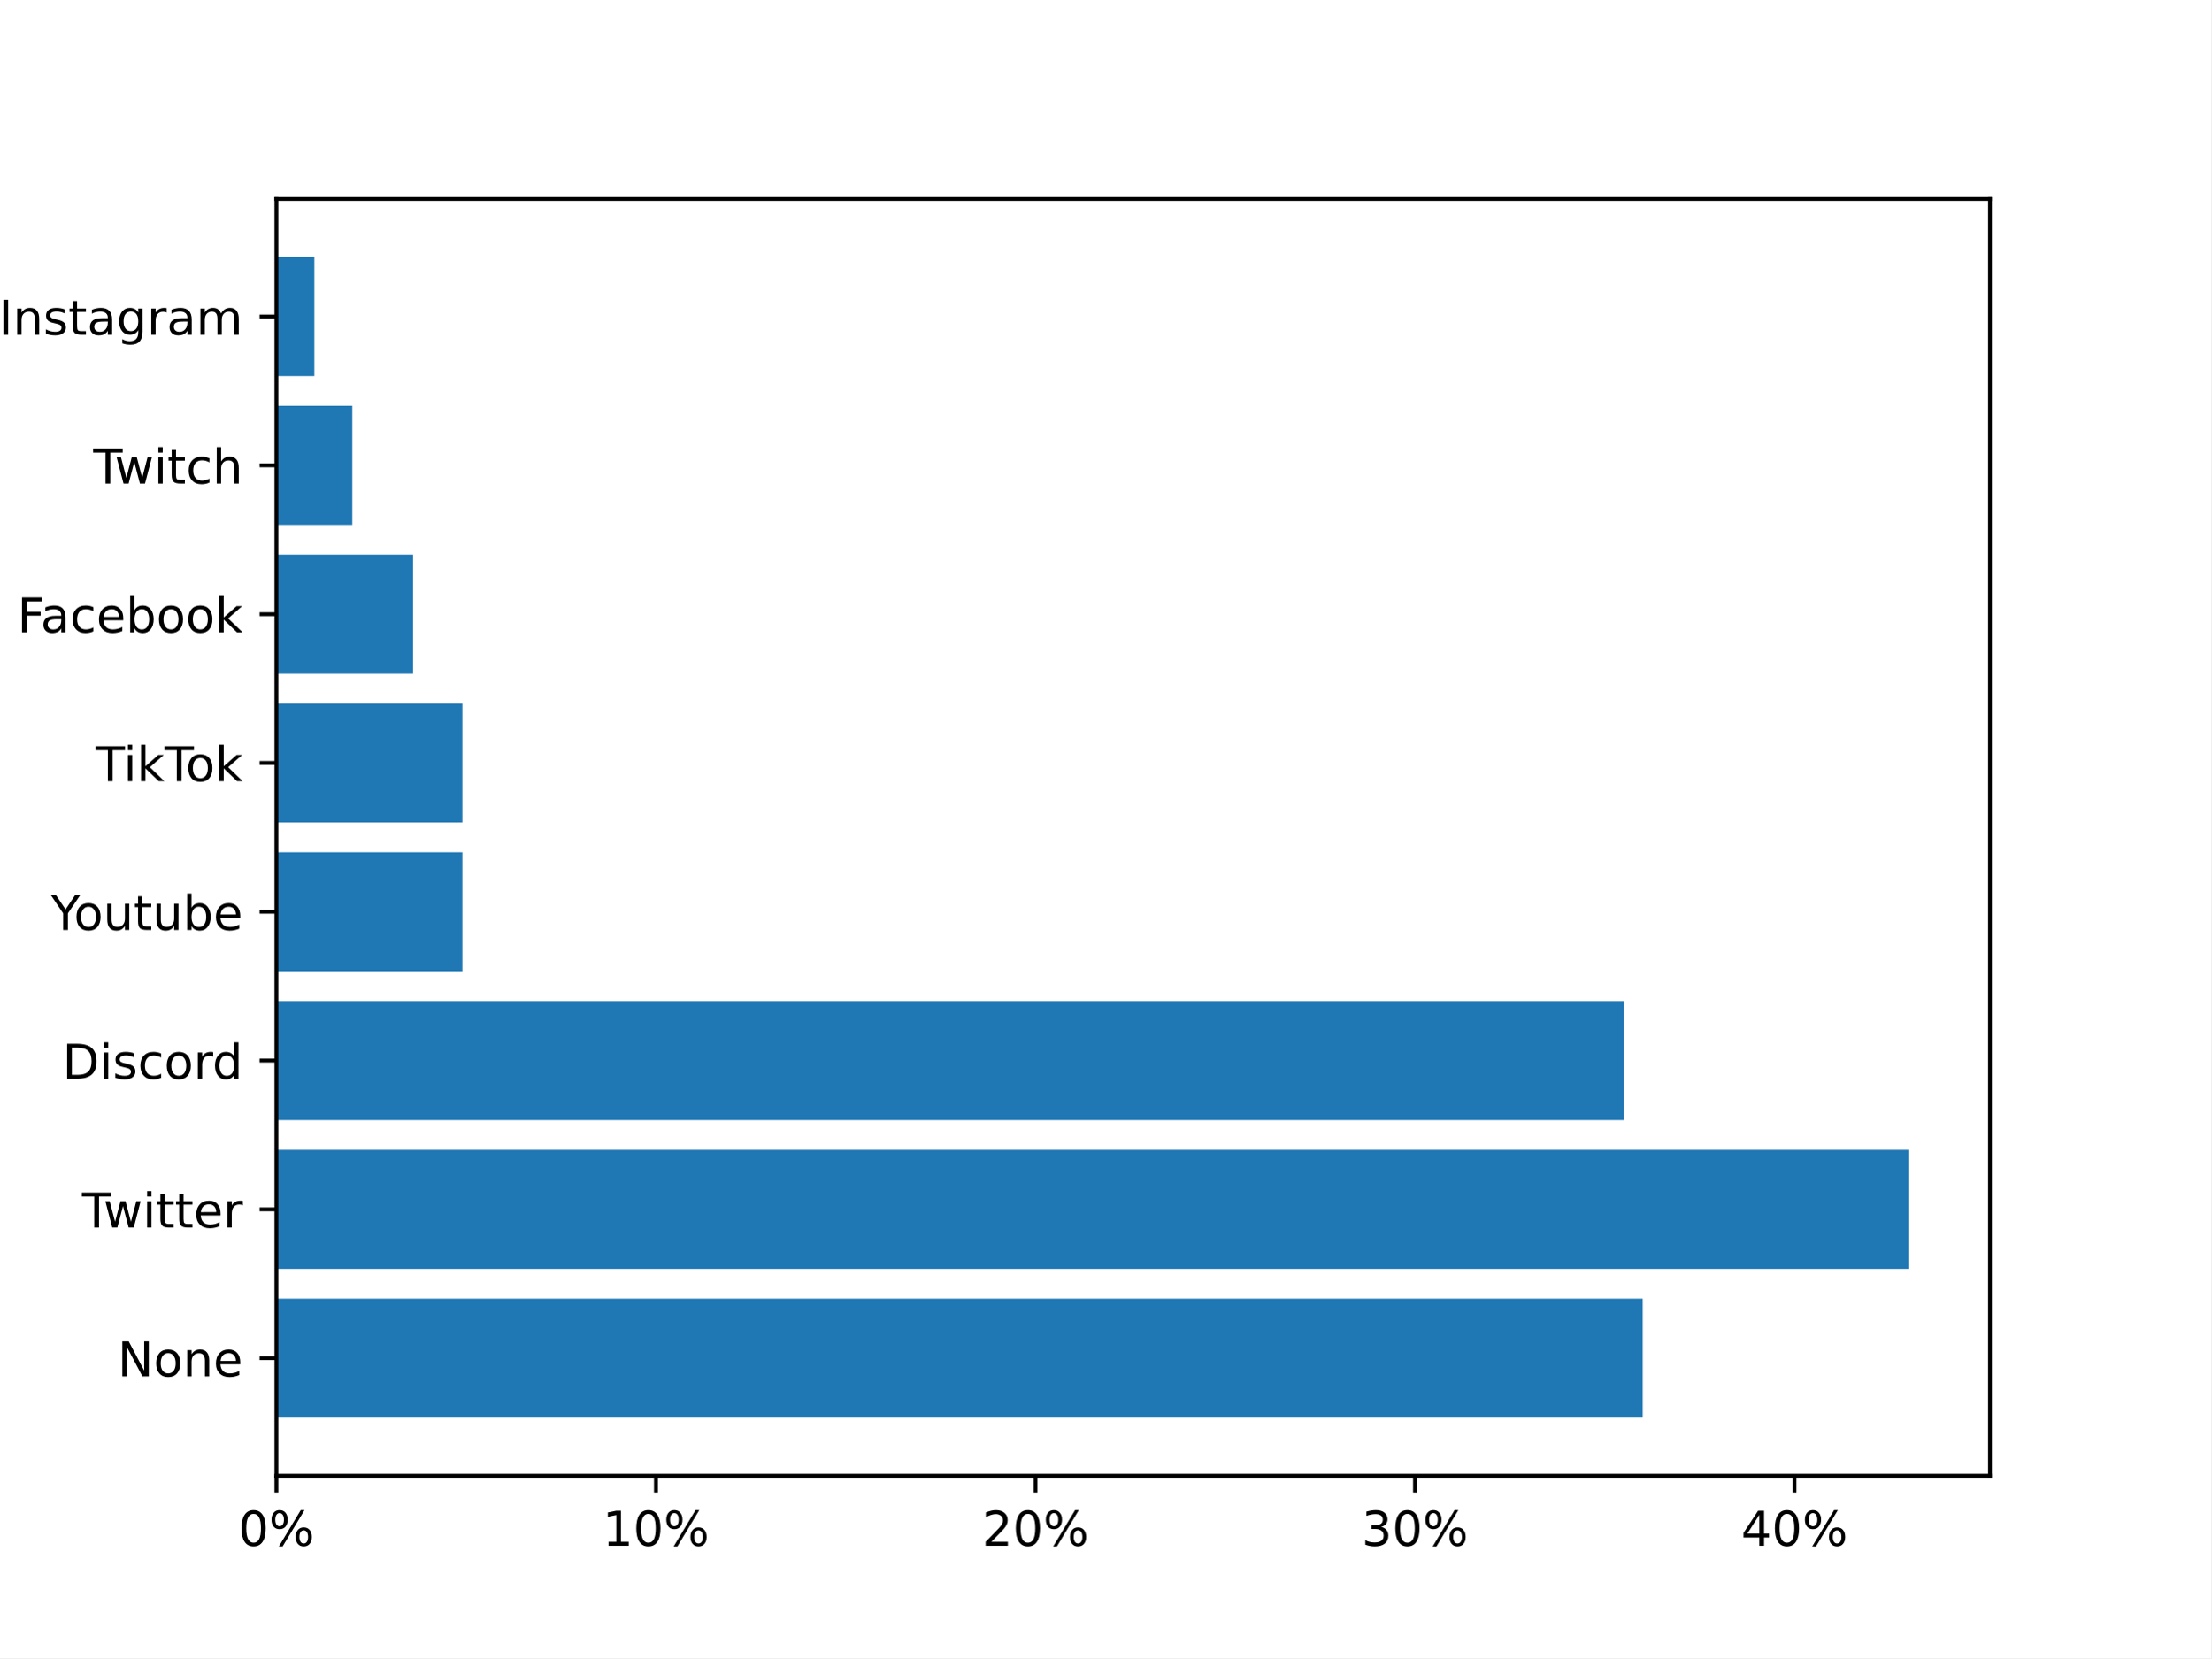
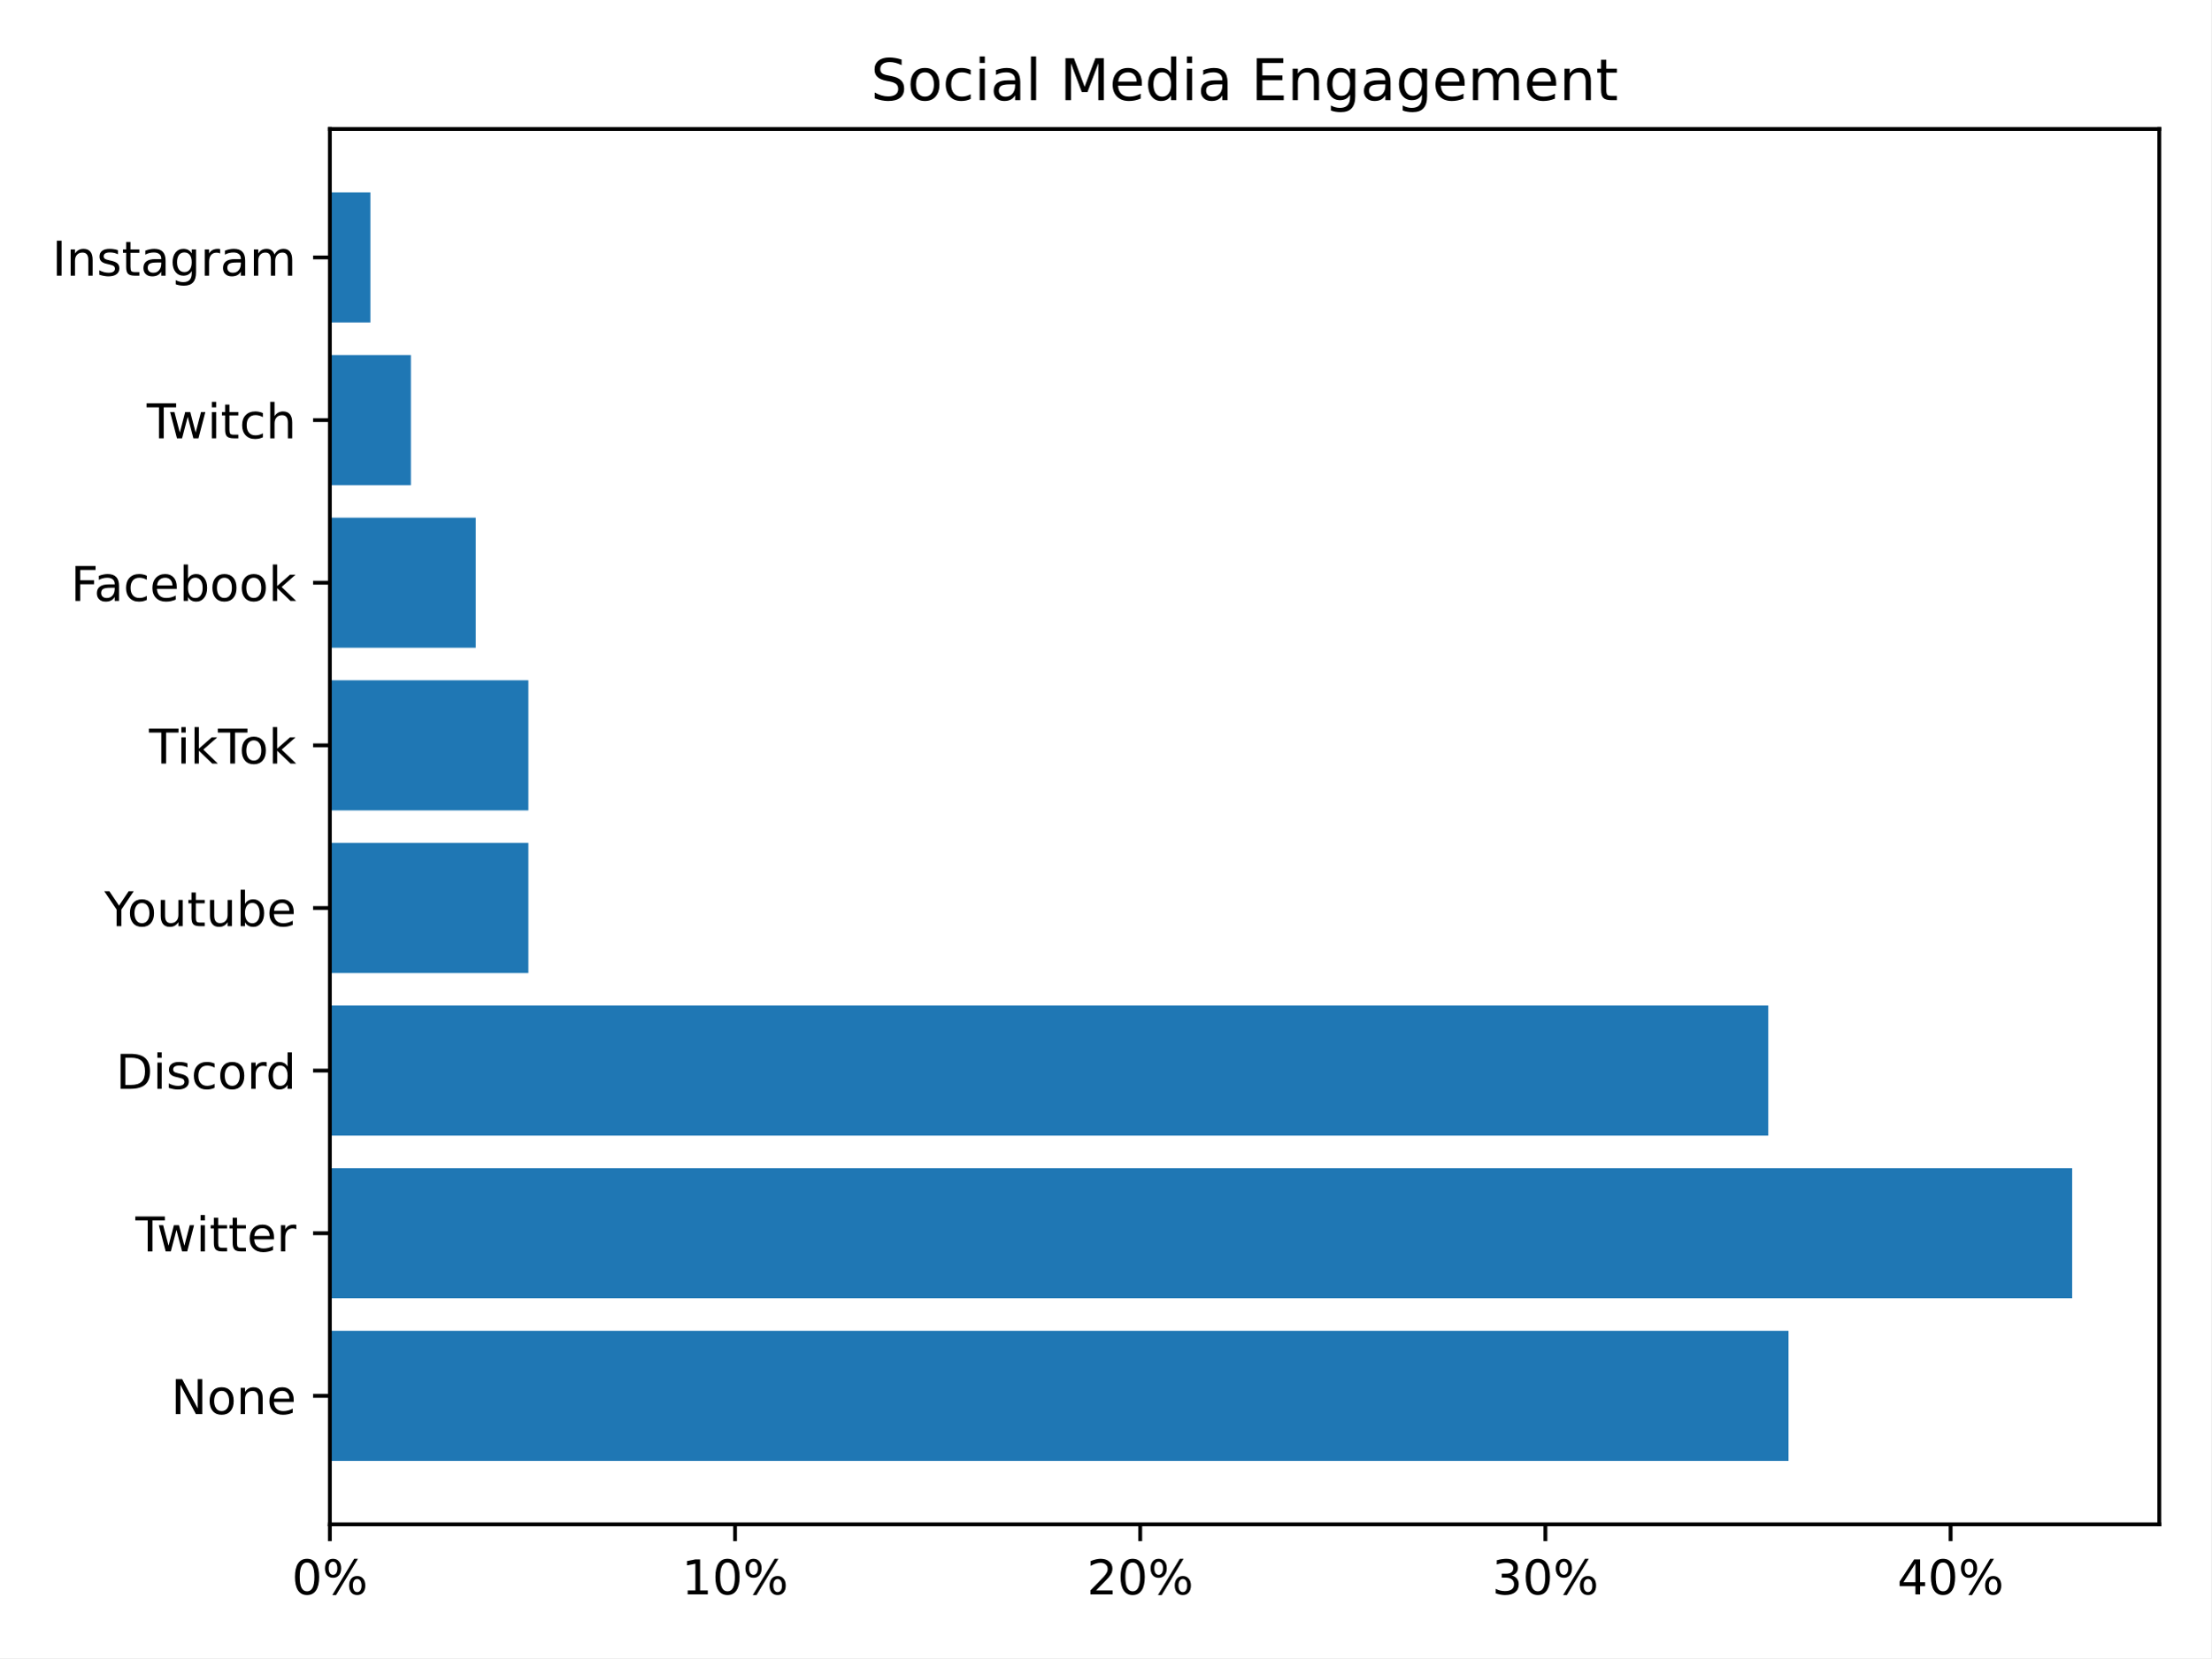
<svg xmlns="http://www.w3.org/2000/svg" xmlns:xlink="http://www.w3.org/1999/xlink" width="460.8pt" height="345.6pt" viewBox="0 0 460.8 345.6" version="1.1">
  <defs>
    <style type="text/css">*{stroke-linejoin: round; stroke-linecap: butt}</style>
  </defs>
  <g id="figure_1">
    <g id="patch_1">
      <path d="M 0 345.6  L 460.8 345.6  L 460.8 0  L 0 0  z " style="fill: #ffffff" />
    </g>
    <g id="axes_1">
      <g id="patch_2">
-         <path d="M 57.6 307.584  L 414.72 307.584  L 414.72 41.472  L 57.6 41.472  z " style="fill: #ffffff" />
+         <path d="M 68.74 317.72  L 450 317.72  L 450 26.88  L 68.74 26.88  z " style="fill: #ffffff" />
      </g>
      <g id="patch_3">
-         <path d="M 57.6 295.488  L 342.347 295.488  L 342.347 270.676  L 57.6 270.676  z " clip-path="url(#p19a2fd2f22)" style="fill: #1f77b4" />
+         <path d="M 68.74 304.5  L 372.735 304.5  L 372.735 277.382  L 68.74 277.382  z " clip-path="url(#pfc6e1d5313)" style="fill: #1f77b4" />
      </g>
      <g id="patch_4">
-         <path d="M 57.6 264.473  L 397.714 264.473  L 397.714 239.66  L 57.6 239.66  z " clip-path="url(#p19a2fd2f22)" style="fill: #1f77b4" />
+         <path d="M 68.74 270.603  L 431.845 270.603  L 431.845 243.485  L 68.74 243.485  z " clip-path="url(#pfc6e1d5313)" style="fill: #1f77b4" />
      </g>
      <g id="patch_5">
-         <path d="M 57.6 233.457  L 338.392 233.457  L 338.392 208.645  L 57.6 208.645  z " clip-path="url(#p19a2fd2f22)" style="fill: #1f77b4" />
+         <path d="M 68.74 236.705  L 368.513 236.705  L 368.513 209.587  L 68.74 209.587  z " clip-path="url(#pfc6e1d5313)" style="fill: #1f77b4" />
      </g>
      <g id="patch_6">
-         <path d="M 57.6 202.442  L 96.357 202.442  L 96.357 177.63  L 57.6 177.63  z " clip-path="url(#p19a2fd2f22)" style="fill: #1f77b4" />
+         <path d="M 68.74 202.808  L 110.117 202.808  L 110.117 175.69  L 68.74 175.69  z " clip-path="url(#pfc6e1d5313)" style="fill: #1f77b4" />
      </g>
      <g id="patch_7">
-         <path d="M 57.6 171.426  L 96.357 171.426  L 96.357 146.614  L 57.6 146.614  z " clip-path="url(#p19a2fd2f22)" style="fill: #1f77b4" />
+         <path d="M 68.74 168.91  L 110.117 168.91  L 110.117 141.792  L 68.74 141.792  z " clip-path="url(#pfc6e1d5313)" style="fill: #1f77b4" />
      </g>
      <g id="patch_8">
-         <path d="M 57.6 140.411  L 86.075 140.411  L 86.075 115.599  L 57.6 115.599  z " clip-path="url(#p19a2fd2f22)" style="fill: #1f77b4" />
+         <path d="M 68.74 135.013  L 99.139 135.013  L 99.139 107.895  L 68.74 107.895  z " clip-path="url(#pfc6e1d5313)" style="fill: #1f77b4" />
      </g>
      <g id="patch_9">
-         <path d="M 57.6 109.396  L 73.419 109.396  L 73.419 84.583  L 57.6 84.583  z " clip-path="url(#p19a2fd2f22)" style="fill: #1f77b4" />
+         <path d="M 68.74 101.115  L 85.629 101.115  L 85.629 73.997  L 68.74 73.997  z " clip-path="url(#pfc6e1d5313)" style="fill: #1f77b4" />
      </g>
      <g id="patch_10">
-         <path d="M 57.6 78.38  L 65.51 78.38  L 65.51 53.568  L 57.6 53.568  z " clip-path="url(#p19a2fd2f22)" style="fill: #1f77b4" />
+         <path d="M 68.74 67.218  L 77.184 67.218  L 77.184 40.1  L 68.74 40.1  z " clip-path="url(#pfc6e1d5313)" style="fill: #1f77b4" />
      </g>
      <g id="matplotlib.axis_1">
        <g id="xtick_1">
          <g id="line2d_1">
            <defs>
-               <path id="mb95cc53f10" d="M 0 0  L 0 3.5  " style="stroke: #000000; stroke-width: 0.8" />
+               <path id="mb34b2671a8" d="M 0 0  L 0 3.5  " style="stroke: #000000; stroke-width: 0.8" />
            </defs>
            <g>
-               <use xlink:href="#mb95cc53f10" x="57.6" y="307.584" style="stroke: #000000; stroke-width: 0.8" />
+               <use xlink:href="#mb34b2671a8" x="68.74" y="317.72" style="stroke: #000000; stroke-width: 0.8" />
            </g>
          </g>
          <g id="text_1">
-             <g transform="translate(49.66797 322.1824) scale(0.1 -0.1)">
+             <g transform="translate(60.80797 332.3184) scale(0.1 -0.1)">
              <defs>
                <path id="DejaVuSans-30" d="M 2034 4250  Q 1547 4250 1301 3770  Q 1056 3291 1056 2328  Q 1056 1369 1301 889  Q 1547 409 2034 409  Q 2525 409 2770 889  Q 3016 1369 3016 2328  Q 3016 3291 2770 3770  Q 2525 4250 2034 4250  z M 2034 4750  Q 2819 4750 3233 4129  Q 3647 3509 3647 2328  Q 3647 1150 3233 529  Q 2819 -91 2034 -91  Q 1250 -91 836 529  Q 422 1150 422 2328  Q 422 3509 836 4129  Q 1250 4750 2034 4750  z " transform="scale(0.015625)" />
                <path id="DejaVuSans-25" d="M 4653 2053  Q 4381 2053 4226 1822  Q 4072 1591 4072 1178  Q 4072 772 4226 539  Q 4381 306 4653 306  Q 4919 306 5073 539  Q 5228 772 5228 1178  Q 5228 1588 5073 1820  Q 4919 2053 4653 2053  z M 4653 2450  Q 5147 2450 5437 2106  Q 5728 1763 5728 1178  Q 5728 594 5436 251  Q 5144 -91 4653 -91  Q 4153 -91 3862 251  Q 3572 594 3572 1178  Q 3572 1766 3864 2108  Q 4156 2450 4653 2450  z M 1428 4353  Q 1159 4353 1004 4120  Q 850 3888 850 3481  Q 850 3069 1003 2837  Q 1156 2606 1428 2606  Q 1700 2606 1854 2837  Q 2009 3069 2009 3481  Q 2009 3884 1853 4118  Q 1697 4353 1428 4353  z M 4250 4750  L 4750 4750  L 1831 -91  L 1331 -91  L 4250 4750  z M 1428 4750  Q 1922 4750 2215 4408  Q 2509 4066 2509 3481  Q 2509 2891 2217 2550  Q 1925 2209 1428 2209  Q 931 2209 642 2551  Q 353 2894 353 3481  Q 353 4063 643 4406  Q 934 4750 1428 4750  z " transform="scale(0.015625)" />
              </defs>
              <use xlink:href="#DejaVuSans-30" />
              <use xlink:href="#DejaVuSans-25" x="63.623" />
            </g>
          </g>
        </g>
        <g id="xtick_2">
          <g id="line2d_2">
            <g>
-               <use xlink:href="#mb95cc53f10" x="136.696" y="307.584" style="stroke: #000000; stroke-width: 0.8" />
+               <use xlink:href="#mb34b2671a8" x="153.183" y="317.72" style="stroke: #000000; stroke-width: 0.8" />
            </g>
          </g>
          <g id="text_2">
-             <g transform="translate(125.5831 322.1824) scale(0.1 -0.1)">
+             <g transform="translate(142.0697 332.3184) scale(0.1 -0.1)">
              <defs>
                <path id="DejaVuSans-31" d="M 794 531  L 1825 531  L 1825 4091  L 703 3866  L 703 4441  L 1819 4666  L 2450 4666  L 2450 531  L 3481 531  L 3481 0  L 794 0  L 794 531  z " transform="scale(0.015625)" />
              </defs>
              <use xlink:href="#DejaVuSans-31" />
              <use xlink:href="#DejaVuSans-30" x="63.623" />
              <use xlink:href="#DejaVuSans-25" x="127.246" />
            </g>
          </g>
        </g>
        <g id="xtick_3">
          <g id="line2d_3">
            <g>
-               <use xlink:href="#mb95cc53f10" x="215.793" y="307.584" style="stroke: #000000; stroke-width: 0.8" />
+               <use xlink:href="#mb34b2671a8" x="237.626" y="317.72" style="stroke: #000000; stroke-width: 0.8" />
            </g>
          </g>
          <g id="text_3">
-             <g transform="translate(204.6794 322.1824) scale(0.1 -0.1)">
+             <g transform="translate(226.5127 332.3184) scale(0.1 -0.1)">
              <defs>
                <path id="DejaVuSans-32" d="M 1228 531  L 3431 531  L 3431 0  L 469 0  L 469 531  Q 828 903 1448 1529  Q 2069 2156 2228 2338  Q 2531 2678 2651 2914  Q 2772 3150 2772 3378  Q 2772 3750 2511 3984  Q 2250 4219 1831 4219  Q 1534 4219 1204 4116  Q 875 4013 500 3803  L 500 4441  Q 881 4594 1212 4672  Q 1544 4750 1819 4750  Q 2544 4750 2975 4387  Q 3406 4025 3406 3419  Q 3406 3131 3298 2873  Q 3191 2616 2906 2266  Q 2828 2175 2409 1742  Q 1991 1309 1228 531  z " transform="scale(0.015625)" />
              </defs>
              <use xlink:href="#DejaVuSans-32" />
              <use xlink:href="#DejaVuSans-30" x="63.623" />
              <use xlink:href="#DejaVuSans-25" x="127.246" />
            </g>
          </g>
        </g>
        <g id="xtick_4">
          <g id="line2d_4">
            <g>
-               <use xlink:href="#mb95cc53f10" x="294.889" y="307.584" style="stroke: #000000; stroke-width: 0.8" />
+               <use xlink:href="#mb34b2671a8" x="322.069" y="317.72" style="stroke: #000000; stroke-width: 0.8" />
            </g>
          </g>
          <g id="text_4">
-             <g transform="translate(283.7758 322.1824) scale(0.1 -0.1)">
+             <g transform="translate(310.9556 332.3184) scale(0.1 -0.1)">
              <defs>
                <path id="DejaVuSans-33" d="M 2597 2516  Q 3050 2419 3304 2112  Q 3559 1806 3559 1356  Q 3559 666 3084 287  Q 2609 -91 1734 -91  Q 1441 -91 1130 -33  Q 819 25 488 141  L 488 750  Q 750 597 1062 519  Q 1375 441 1716 441  Q 2309 441 2620 675  Q 2931 909 2931 1356  Q 2931 1769 2642 2001  Q 2353 2234 1838 2234  L 1294 2234  L 1294 2753  L 1863 2753  Q 2328 2753 2575 2939  Q 2822 3125 2822 3475  Q 2822 3834 2567 4026  Q 2313 4219 1838 4219  Q 1578 4219 1281 4162  Q 984 4106 628 3988  L 628 4550  Q 988 4650 1302 4700  Q 1616 4750 1894 4750  Q 2613 4750 3031 4423  Q 3450 4097 3450 3541  Q 3450 3153 3228 2886  Q 3006 2619 2597 2516  z " transform="scale(0.015625)" />
              </defs>
              <use xlink:href="#DejaVuSans-33" />
              <use xlink:href="#DejaVuSans-30" x="63.623" />
              <use xlink:href="#DejaVuSans-25" x="127.246" />
            </g>
          </g>
        </g>
        <g id="xtick_5">
          <g id="line2d_5">
            <g>
-               <use xlink:href="#mb95cc53f10" x="373.985" y="307.584" style="stroke: #000000; stroke-width: 0.8" />
+               <use xlink:href="#mb34b2671a8" x="406.512" y="317.72" style="stroke: #000000; stroke-width: 0.8" />
            </g>
          </g>
          <g id="text_5">
-             <g transform="translate(362.8721 322.1824) scale(0.1 -0.1)">
+             <g transform="translate(395.3986 332.3184) scale(0.1 -0.1)">
              <defs>
                <path id="DejaVuSans-34" d="M 2419 4116  L 825 1625  L 2419 1625  L 2419 4116  z M 2253 4666  L 3047 4666  L 3047 1625  L 3713 1625  L 3713 1100  L 3047 1100  L 3047 0  L 2419 0  L 2419 1100  L 313 1100  L 313 1709  L 2253 4666  z " transform="scale(0.015625)" />
              </defs>
              <use xlink:href="#DejaVuSans-34" />
              <use xlink:href="#DejaVuSans-30" x="63.623" />
              <use xlink:href="#DejaVuSans-25" x="127.246" />
            </g>
          </g>
        </g>
      </g>
      <g id="matplotlib.axis_2">
        <g id="ytick_1">
          <g id="line2d_6">
            <defs>
-               <path id="m1e9e97325b" d="M 0 0  L -3.5 0  " style="stroke: #000000; stroke-width: 0.8" />
+               <path id="mb4cb8deffa" d="M 0 0  L -3.5 0  " style="stroke: #000000; stroke-width: 0.8" />
            </defs>
            <g>
-               <use xlink:href="#m1e9e97325b" x="57.6" y="283.082" style="stroke: #000000; stroke-width: 0.8" />
+               <use xlink:href="#mb4cb8deffa" x="68.74" y="290.941" style="stroke: #000000; stroke-width: 0.8" />
            </g>
          </g>
          <g id="text_6">
-             <g transform="translate(24.50937 286.8811) scale(0.1 -0.1)">
+             <g transform="translate(35.64937 294.7402) scale(0.1 -0.1)">
              <defs>
                <path id="DejaVuSans-4e" d="M 628 4666  L 1478 4666  L 3547 763  L 3547 4666  L 4159 4666  L 4159 0  L 3309 0  L 1241 3903  L 1241 0  L 628 0  L 628 4666  z " transform="scale(0.015625)" />
                <path id="DejaVuSans-6f" d="M 1959 3097  Q 1497 3097 1228 2736  Q 959 2375 959 1747  Q 959 1119 1226 758  Q 1494 397 1959 397  Q 2419 397 2687 759  Q 2956 1122 2956 1747  Q 2956 2369 2687 2733  Q 2419 3097 1959 3097  z M 1959 3584  Q 2709 3584 3137 3096  Q 3566 2609 3566 1747  Q 3566 888 3137 398  Q 2709 -91 1959 -91  Q 1206 -91 779 398  Q 353 888 353 1747  Q 353 2609 779 3096  Q 1206 3584 1959 3584  z " transform="scale(0.015625)" />
                <path id="DejaVuSans-6e" d="M 3513 2113  L 3513 0  L 2938 0  L 2938 2094  Q 2938 2591 2744 2837  Q 2550 3084 2163 3084  Q 1697 3084 1428 2787  Q 1159 2491 1159 1978  L 1159 0  L 581 0  L 581 3500  L 1159 3500  L 1159 2956  Q 1366 3272 1645 3428  Q 1925 3584 2291 3584  Q 2894 3584 3203 3211  Q 3513 2838 3513 2113  z " transform="scale(0.015625)" />
                <path id="DejaVuSans-65" d="M 3597 1894  L 3597 1613  L 953 1613  Q 991 1019 1311 708  Q 1631 397 2203 397  Q 2534 397 2845 478  Q 3156 559 3463 722  L 3463 178  Q 3153 47 2828 -22  Q 2503 -91 2169 -91  Q 1331 -91 842 396  Q 353 884 353 1716  Q 353 2575 817 3079  Q 1281 3584 2069 3584  Q 2775 3584 3186 3129  Q 3597 2675 3597 1894  z M 3022 2063  Q 3016 2534 2758 2815  Q 2500 3097 2075 3097  Q 1594 3097 1305 2825  Q 1016 2553 972 2059  L 3022 2063  z " transform="scale(0.015625)" />
              </defs>
              <use xlink:href="#DejaVuSans-4e" />
              <use xlink:href="#DejaVuSans-6f" x="74.805" />
              <use xlink:href="#DejaVuSans-6e" x="135.986" />
              <use xlink:href="#DejaVuSans-65" x="199.365" />
            </g>
          </g>
        </g>
        <g id="ytick_2">
          <g id="line2d_7">
            <g>
-               <use xlink:href="#m1e9e97325b" x="57.6" y="252.066" style="stroke: #000000; stroke-width: 0.8" />
+               <use xlink:href="#mb4cb8deffa" x="68.74" y="257.044" style="stroke: #000000; stroke-width: 0.8" />
            </g>
          </g>
          <g id="text_7">
-             <g transform="translate(17.08125 255.8657) scale(0.1 -0.1)">
+             <g transform="translate(28.22125 260.8428) scale(0.1 -0.1)">
              <defs>
                <path id="DejaVuSans-54" d="M -19 4666  L 3928 4666  L 3928 4134  L 2272 4134  L 2272 0  L 1638 0  L 1638 4134  L -19 4134  L -19 4666  z " transform="scale(0.015625)" />
                <path id="DejaVuSans-77" d="M 269 3500  L 844 3500  L 1563 769  L 2278 3500  L 2956 3500  L 3675 769  L 4391 3500  L 4966 3500  L 4050 0  L 3372 0  L 2619 2869  L 1863 0  L 1184 0  L 269 3500  z " transform="scale(0.015625)" />
                <path id="DejaVuSans-69" d="M 603 3500  L 1178 3500  L 1178 0  L 603 0  L 603 3500  z M 603 4863  L 1178 4863  L 1178 4134  L 603 4134  L 603 4863  z " transform="scale(0.015625)" />
                <path id="DejaVuSans-74" d="M 1172 4494  L 1172 3500  L 2356 3500  L 2356 3053  L 1172 3053  L 1172 1153  Q 1172 725 1289 603  Q 1406 481 1766 481  L 2356 481  L 2356 0  L 1766 0  Q 1100 0 847 248  Q 594 497 594 1153  L 594 3053  L 172 3053  L 172 3500  L 594 3500  L 594 4494  L 1172 4494  z " transform="scale(0.015625)" />
                <path id="DejaVuSans-72" d="M 2631 2963  Q 2534 3019 2420 3045  Q 2306 3072 2169 3072  Q 1681 3072 1420 2755  Q 1159 2438 1159 1844  L 1159 0  L 581 0  L 581 3500  L 1159 3500  L 1159 2956  Q 1341 3275 1631 3429  Q 1922 3584 2338 3584  Q 2397 3584 2469 3576  Q 2541 3569 2628 3553  L 2631 2963  z " transform="scale(0.015625)" />
              </defs>
              <use xlink:href="#DejaVuSans-54" />
              <use xlink:href="#DejaVuSans-77" x="44.584" />
              <use xlink:href="#DejaVuSans-69" x="126.371" />
              <use xlink:href="#DejaVuSans-74" x="154.154" />
              <use xlink:href="#DejaVuSans-74" x="193.363" />
              <use xlink:href="#DejaVuSans-65" x="232.572" />
              <use xlink:href="#DejaVuSans-72" x="294.096" />
            </g>
          </g>
        </g>
        <g id="ytick_3">
          <g id="line2d_8">
            <g>
-               <use xlink:href="#m1e9e97325b" x="57.6" y="221.051" style="stroke: #000000; stroke-width: 0.8" />
+               <use xlink:href="#mb4cb8deffa" x="68.74" y="223.146" style="stroke: #000000; stroke-width: 0.8" />
            </g>
          </g>
          <g id="text_8">
-             <g transform="translate(13.01094 224.8503) scale(0.1 -0.1)">
+             <g transform="translate(24.15094 226.9454) scale(0.1 -0.1)">
              <defs>
                <path id="DejaVuSans-44" d="M 1259 4147  L 1259 519  L 2022 519  Q 2988 519 3436 956  Q 3884 1394 3884 2338  Q 3884 3275 3436 3711  Q 2988 4147 2022 4147  L 1259 4147  z M 628 4666  L 1925 4666  Q 3281 4666 3915 4102  Q 4550 3538 4550 2338  Q 4550 1131 3912 565  Q 3275 0 1925 0  L 628 0  L 628 4666  z " transform="scale(0.015625)" />
                <path id="DejaVuSans-73" d="M 2834 3397  L 2834 2853  Q 2591 2978 2328 3040  Q 2066 3103 1784 3103  Q 1356 3103 1142 2972  Q 928 2841 928 2578  Q 928 2378 1081 2264  Q 1234 2150 1697 2047  L 1894 2003  Q 2506 1872 2764 1633  Q 3022 1394 3022 966  Q 3022 478 2636 193  Q 2250 -91 1575 -91  Q 1294 -91 989 -36  Q 684 19 347 128  L 347 722  Q 666 556 975 473  Q 1284 391 1588 391  Q 1994 391 2212 530  Q 2431 669 2431 922  Q 2431 1156 2273 1281  Q 2116 1406 1581 1522  L 1381 1569  Q 847 1681 609 1914  Q 372 2147 372 2553  Q 372 3047 722 3315  Q 1072 3584 1716 3584  Q 2034 3584 2315 3537  Q 2597 3491 2834 3397  z " transform="scale(0.015625)" />
                <path id="DejaVuSans-63" d="M 3122 3366  L 3122 2828  Q 2878 2963 2633 3030  Q 2388 3097 2138 3097  Q 1578 3097 1268 2742  Q 959 2388 959 1747  Q 959 1106 1268 751  Q 1578 397 2138 397  Q 2388 397 2633 464  Q 2878 531 3122 666  L 3122 134  Q 2881 22 2623 -34  Q 2366 -91 2075 -91  Q 1284 -91 818 406  Q 353 903 353 1747  Q 353 2603 823 3093  Q 1294 3584 2113 3584  Q 2378 3584 2631 3529  Q 2884 3475 3122 3366  z " transform="scale(0.015625)" />
                <path id="DejaVuSans-64" d="M 2906 2969  L 2906 4863  L 3481 4863  L 3481 0  L 2906 0  L 2906 525  Q 2725 213 2448 61  Q 2172 -91 1784 -91  Q 1150 -91 751 415  Q 353 922 353 1747  Q 353 2572 751 3078  Q 1150 3584 1784 3584  Q 2172 3584 2448 3432  Q 2725 3281 2906 2969  z M 947 1747  Q 947 1113 1208 752  Q 1469 391 1925 391  Q 2381 391 2643 752  Q 2906 1113 2906 1747  Q 2906 2381 2643 2742  Q 2381 3103 1925 3103  Q 1469 3103 1208 2742  Q 947 2381 947 1747  z " transform="scale(0.015625)" />
              </defs>
              <use xlink:href="#DejaVuSans-44" />
              <use xlink:href="#DejaVuSans-69" x="77.002" />
              <use xlink:href="#DejaVuSans-73" x="104.785" />
              <use xlink:href="#DejaVuSans-63" x="156.885" />
              <use xlink:href="#DejaVuSans-6f" x="211.865" />
              <use xlink:href="#DejaVuSans-72" x="273.047" />
              <use xlink:href="#DejaVuSans-64" x="312.41" />
            </g>
          </g>
        </g>
        <g id="ytick_4">
          <g id="line2d_9">
            <g>
-               <use xlink:href="#m1e9e97325b" x="57.6" y="190.036" style="stroke: #000000; stroke-width: 0.8" />
+               <use xlink:href="#mb4cb8deffa" x="68.74" y="189.249" style="stroke: #000000; stroke-width: 0.8" />
            </g>
          </g>
          <g id="text_9">
-             <g transform="translate(10.60156 193.8349) scale(0.1 -0.1)">
+             <g transform="translate(21.74156 193.0479) scale(0.1 -0.1)">
              <defs>
                <path id="DejaVuSans-59" d="M -13 4666  L 666 4666  L 1959 2747  L 3244 4666  L 3922 4666  L 2272 2222  L 2272 0  L 1638 0  L 1638 2222  L -13 4666  z " transform="scale(0.015625)" />
                <path id="DejaVuSans-75" d="M 544 1381  L 544 3500  L 1119 3500  L 1119 1403  Q 1119 906 1312 657  Q 1506 409 1894 409  Q 2359 409 2629 706  Q 2900 1003 2900 1516  L 2900 3500  L 3475 3500  L 3475 0  L 2900 0  L 2900 538  Q 2691 219 2414 64  Q 2138 -91 1772 -91  Q 1169 -91 856 284  Q 544 659 544 1381  z M 1991 3584  L 1991 3584  z " transform="scale(0.015625)" />
                <path id="DejaVuSans-62" d="M 3116 1747  Q 3116 2381 2855 2742  Q 2594 3103 2138 3103  Q 1681 3103 1420 2742  Q 1159 2381 1159 1747  Q 1159 1113 1420 752  Q 1681 391 2138 391  Q 2594 391 2855 752  Q 3116 1113 3116 1747  z M 1159 2969  Q 1341 3281 1617 3432  Q 1894 3584 2278 3584  Q 2916 3584 3314 3078  Q 3713 2572 3713 1747  Q 3713 922 3314 415  Q 2916 -91 2278 -91  Q 1894 -91 1617 61  Q 1341 213 1159 525  L 1159 0  L 581 0  L 581 4863  L 1159 4863  L 1159 2969  z " transform="scale(0.015625)" />
              </defs>
              <use xlink:href="#DejaVuSans-59" />
              <use xlink:href="#DejaVuSans-6f" x="47.834" />
              <use xlink:href="#DejaVuSans-75" x="109.016" />
              <use xlink:href="#DejaVuSans-74" x="172.395" />
              <use xlink:href="#DejaVuSans-75" x="211.604" />
              <use xlink:href="#DejaVuSans-62" x="274.982" />
              <use xlink:href="#DejaVuSans-65" x="338.459" />
            </g>
          </g>
        </g>
        <g id="ytick_5">
          <g id="line2d_10">
            <g>
-               <use xlink:href="#m1e9e97325b" x="57.6" y="159.02" style="stroke: #000000; stroke-width: 0.8" />
+               <use xlink:href="#mb4cb8deffa" x="68.74" y="155.351" style="stroke: #000000; stroke-width: 0.8" />
            </g>
          </g>
          <g id="text_10">
-             <g transform="translate(19.91875 162.8195) scale(0.1 -0.1)">
+             <g transform="translate(31.05875 159.1505) scale(0.1 -0.1)">
              <defs>
                <path id="DejaVuSans-6b" d="M 581 4863  L 1159 4863  L 1159 1991  L 2875 3500  L 3609 3500  L 1753 1863  L 3688 0  L 2938 0  L 1159 1709  L 1159 0  L 581 0  L 581 4863  z " transform="scale(0.015625)" />
              </defs>
              <use xlink:href="#DejaVuSans-54" />
              <use xlink:href="#DejaVuSans-69" x="57.959" />
              <use xlink:href="#DejaVuSans-6b" x="85.742" />
              <use xlink:href="#DejaVuSans-54" x="143.652" />
              <use xlink:href="#DejaVuSans-6f" x="187.736" />
              <use xlink:href="#DejaVuSans-6b" x="248.918" />
            </g>
          </g>
        </g>
        <g id="ytick_6">
          <g id="line2d_11">
            <g>
-               <use xlink:href="#m1e9e97325b" x="57.6" y="128.005" style="stroke: #000000; stroke-width: 0.8" />
+               <use xlink:href="#mb4cb8deffa" x="68.74" y="121.454" style="stroke: #000000; stroke-width: 0.8" />
            </g>
          </g>
          <g id="text_11">
-             <g transform="translate(3.604687 131.8041) scale(0.1 -0.1)">
+             <g transform="translate(14.74469 125.2531) scale(0.1 -0.1)">
              <defs>
                <path id="DejaVuSans-46" d="M 628 4666  L 3309 4666  L 3309 4134  L 1259 4134  L 1259 2759  L 3109 2759  L 3109 2228  L 1259 2228  L 1259 0  L 628 0  L 628 4666  z " transform="scale(0.015625)" />
                <path id="DejaVuSans-61" d="M 2194 1759  Q 1497 1759 1228 1600  Q 959 1441 959 1056  Q 959 750 1161 570  Q 1363 391 1709 391  Q 2188 391 2477 730  Q 2766 1069 2766 1631  L 2766 1759  L 2194 1759  z M 3341 1997  L 3341 0  L 2766 0  L 2766 531  Q 2569 213 2275 61  Q 1981 -91 1556 -91  Q 1019 -91 701 211  Q 384 513 384 1019  Q 384 1609 779 1909  Q 1175 2209 1959 2209  L 2766 2209  L 2766 2266  Q 2766 2663 2505 2880  Q 2244 3097 1772 3097  Q 1472 3097 1187 3025  Q 903 2953 641 2809  L 641 3341  Q 956 3463 1253 3523  Q 1550 3584 1831 3584  Q 2591 3584 2966 3190  Q 3341 2797 3341 1997  z " transform="scale(0.015625)" />
              </defs>
              <use xlink:href="#DejaVuSans-46" />
              <use xlink:href="#DejaVuSans-61" x="48.395" />
              <use xlink:href="#DejaVuSans-63" x="109.674" />
              <use xlink:href="#DejaVuSans-65" x="164.654" />
              <use xlink:href="#DejaVuSans-62" x="226.178" />
              <use xlink:href="#DejaVuSans-6f" x="289.654" />
              <use xlink:href="#DejaVuSans-6f" x="350.836" />
              <use xlink:href="#DejaVuSans-6b" x="412.018" />
            </g>
          </g>
        </g>
        <g id="ytick_7">
          <g id="line2d_12">
            <g>
-               <use xlink:href="#m1e9e97325b" x="57.6" y="96.99" style="stroke: #000000; stroke-width: 0.8" />
+               <use xlink:href="#mb4cb8deffa" x="68.74" y="87.556" style="stroke: #000000; stroke-width: 0.8" />
            </g>
          </g>
          <g id="text_12">
-             <g transform="translate(19.42969 100.7888) scale(0.1 -0.1)">
+             <g transform="translate(30.56969 91.35563) scale(0.1 -0.1)">
              <defs>
                <path id="DejaVuSans-68" d="M 3513 2113  L 3513 0  L 2938 0  L 2938 2094  Q 2938 2591 2744 2837  Q 2550 3084 2163 3084  Q 1697 3084 1428 2787  Q 1159 2491 1159 1978  L 1159 0  L 581 0  L 581 4863  L 1159 4863  L 1159 2956  Q 1366 3272 1645 3428  Q 1925 3584 2291 3584  Q 2894 3584 3203 3211  Q 3513 2838 3513 2113  z " transform="scale(0.015625)" />
              </defs>
              <use xlink:href="#DejaVuSans-54" />
              <use xlink:href="#DejaVuSans-77" x="44.584" />
              <use xlink:href="#DejaVuSans-69" x="126.371" />
              <use xlink:href="#DejaVuSans-74" x="154.154" />
              <use xlink:href="#DejaVuSans-63" x="193.363" />
              <use xlink:href="#DejaVuSans-68" x="248.344" />
            </g>
          </g>
        </g>
        <g id="ytick_8">
          <g id="line2d_13">
            <g>
-               <use xlink:href="#m1e9e97325b" x="57.6" y="65.974" style="stroke: #000000; stroke-width: 0.8" />
+               <use xlink:href="#mb4cb8deffa" x="68.74" y="53.659" style="stroke: #000000; stroke-width: 0.8" />
            </g>
          </g>
          <g id="text_13">
-             <g transform="translate(-0.273438 69.77337) scale(0.1 -0.1)">
+             <g transform="translate(10.86656 57.45819) scale(0.1 -0.1)">
              <defs>
                <path id="DejaVuSans-49" d="M 628 4666  L 1259 4666  L 1259 0  L 628 0  L 628 4666  z " transform="scale(0.015625)" />
                <path id="DejaVuSans-67" d="M 2906 1791  Q 2906 2416 2648 2759  Q 2391 3103 1925 3103  Q 1463 3103 1205 2759  Q 947 2416 947 1791  Q 947 1169 1205 825  Q 1463 481 1925 481  Q 2391 481 2648 825  Q 2906 1169 2906 1791  z M 3481 434  Q 3481 -459 3084 -895  Q 2688 -1331 1869 -1331  Q 1566 -1331 1297 -1286  Q 1028 -1241 775 -1147  L 775 -588  Q 1028 -725 1275 -790  Q 1522 -856 1778 -856  Q 2344 -856 2625 -561  Q 2906 -266 2906 331  L 2906 616  Q 2728 306 2450 153  Q 2172 0 1784 0  Q 1141 0 747 490  Q 353 981 353 1791  Q 353 2603 747 3093  Q 1141 3584 1784 3584  Q 2172 3584 2450 3431  Q 2728 3278 2906 2969  L 2906 3500  L 3481 3500  L 3481 434  z " transform="scale(0.015625)" />
                <path id="DejaVuSans-6d" d="M 3328 2828  Q 3544 3216 3844 3400  Q 4144 3584 4550 3584  Q 5097 3584 5394 3201  Q 5691 2819 5691 2113  L 5691 0  L 5113 0  L 5113 2094  Q 5113 2597 4934 2840  Q 4756 3084 4391 3084  Q 3944 3084 3684 2787  Q 3425 2491 3425 1978  L 3425 0  L 2847 0  L 2847 2094  Q 2847 2600 2669 2842  Q 2491 3084 2119 3084  Q 1678 3084 1418 2786  Q 1159 2488 1159 1978  L 1159 0  L 581 0  L 581 3500  L 1159 3500  L 1159 2956  Q 1356 3278 1631 3431  Q 1906 3584 2284 3584  Q 2666 3584 2933 3390  Q 3200 3197 3328 2828  z " transform="scale(0.015625)" />
              </defs>
              <use xlink:href="#DejaVuSans-49" />
              <use xlink:href="#DejaVuSans-6e" x="29.492" />
              <use xlink:href="#DejaVuSans-73" x="92.871" />
              <use xlink:href="#DejaVuSans-74" x="144.971" />
              <use xlink:href="#DejaVuSans-61" x="184.18" />
              <use xlink:href="#DejaVuSans-67" x="245.459" />
              <use xlink:href="#DejaVuSans-72" x="308.936" />
              <use xlink:href="#DejaVuSans-61" x="350.049" />
              <use xlink:href="#DejaVuSans-6d" x="411.328" />
            </g>
          </g>
        </g>
      </g>
      <g id="patch_11">
-         <path d="M 57.6 307.584  L 57.6 41.472  " style="fill: none; stroke: #000000; stroke-width: 0.8; stroke-linejoin: miter; stroke-linecap: square" />
+         <path d="M 68.74 317.72  L 68.74 26.88  " style="fill: none; stroke: #000000; stroke-width: 0.8; stroke-linejoin: miter; stroke-linecap: square" />
      </g>
      <g id="patch_12">
-         <path d="M 414.72 307.584  L 414.72 41.472  " style="fill: none; stroke: #000000; stroke-width: 0.8; stroke-linejoin: miter; stroke-linecap: square" />
+         <path d="M 450 317.72  L 450 26.88  " style="fill: none; stroke: #000000; stroke-width: 0.8; stroke-linejoin: miter; stroke-linecap: square" />
      </g>
      <g id="patch_13">
-         <path d="M 57.6 307.584  L 414.72 307.584  " style="fill: none; stroke: #000000; stroke-width: 0.8; stroke-linejoin: miter; stroke-linecap: square" />
+         <path d="M 68.74 317.72  L 450 317.72  " style="fill: none; stroke: #000000; stroke-width: 0.8; stroke-linejoin: miter; stroke-linecap: square" />
      </g>
      <g id="patch_14">
-         <path d="M 57.6 41.472  L 414.72 41.472  " style="fill: none; stroke: #000000; stroke-width: 0.8; stroke-linejoin: miter; stroke-linecap: square" />
+         <path d="M 68.74 26.88  L 450 26.88  " style="fill: none; stroke: #000000; stroke-width: 0.8; stroke-linejoin: miter; stroke-linecap: square" />
+       </g>
+       <g id="text_14">
+         <g transform="translate(181.4731 20.88) scale(0.12 -0.12)">
+           <defs>
+             <path id="DejaVuSans-53" d="M 3425 4513  L 3425 3897  Q 3066 4069 2747 4153  Q 2428 4238 2131 4238  Q 1616 4238 1336 4038  Q 1056 3838 1056 3469  Q 1056 3159 1242 3001  Q 1428 2844 1947 2747  L 2328 2669  Q 3034 2534 3370 2195  Q 3706 1856 3706 1288  Q 3706 609 3251 259  Q 2797 -91 1919 -91  Q 1588 -91 1214 -16  Q 841 59 441 206  L 441 856  Q 825 641 1194 531  Q 1563 422 1919 422  Q 2459 422 2753 634  Q 3047 847 3047 1241  Q 3047 1584 2836 1778  Q 2625 1972 2144 2069  L 1759 2144  Q 1053 2284 737 2584  Q 422 2884 422 3419  Q 422 4038 858 4394  Q 1294 4750 2059 4750  Q 2388 4750 2728 4690  Q 3069 4631 3425 4513  z " transform="scale(0.015625)" />
+             <path id="DejaVuSans-6c" d="M 603 4863  L 1178 4863  L 1178 0  L 603 0  L 603 4863  z " transform="scale(0.015625)" />
+             <path id="DejaVuSans-20" transform="scale(0.015625)" />
+             <path id="DejaVuSans-4d" d="M 628 4666  L 1569 4666  L 2759 1491  L 3956 4666  L 4897 4666  L 4897 0  L 4281 0  L 4281 4097  L 3078 897  L 2444 897  L 1241 4097  L 1241 0  L 628 0  L 628 4666  z " transform="scale(0.015625)" />
+             <path id="DejaVuSans-45" d="M 628 4666  L 3578 4666  L 3578 4134  L 1259 4134  L 1259 2753  L 3481 2753  L 3481 2222  L 1259 2222  L 1259 531  L 3634 531  L 3634 0  L 628 0  L 628 4666  z " transform="scale(0.015625)" />
+           </defs>
+           <use xlink:href="#DejaVuSans-53" />
+           <use xlink:href="#DejaVuSans-6f" x="63.477" />
+           <use xlink:href="#DejaVuSans-63" x="124.658" />
+           <use xlink:href="#DejaVuSans-69" x="179.639" />
+           <use xlink:href="#DejaVuSans-61" x="207.422" />
+           <use xlink:href="#DejaVuSans-6c" x="268.701" />
+           <use xlink:href="#DejaVuSans-20" x="296.484" />
+           <use xlink:href="#DejaVuSans-4d" x="328.271" />
+           <use xlink:href="#DejaVuSans-65" x="414.551" />
+           <use xlink:href="#DejaVuSans-64" x="476.074" />
+           <use xlink:href="#DejaVuSans-69" x="539.551" />
+           <use xlink:href="#DejaVuSans-61" x="567.334" />
+           <use xlink:href="#DejaVuSans-20" x="628.613" />
+           <use xlink:href="#DejaVuSans-45" x="660.4" />
+           <use xlink:href="#DejaVuSans-6e" x="723.584" />
+           <use xlink:href="#DejaVuSans-67" x="786.963" />
+           <use xlink:href="#DejaVuSans-61" x="850.439" />
+           <use xlink:href="#DejaVuSans-67" x="911.719" />
+           <use xlink:href="#DejaVuSans-65" x="975.195" />
+           <use xlink:href="#DejaVuSans-6d" x="1036.719" />
+           <use xlink:href="#DejaVuSans-65" x="1134.131" />
+           <use xlink:href="#DejaVuSans-6e" x="1195.654" />
+           <use xlink:href="#DejaVuSans-74" x="1259.033" />
+         </g>
      </g>
    </g>
  </g>
  <defs>
-     <clipPath id="p19a2fd2f22">
-       <rect x="57.6" y="41.472" width="357.12" height="266.112" />
+     <clipPath id="pfc6e1d5313">
+       <rect x="68.74" y="26.88" width="381.26" height="290.84" />
    </clipPath>
  </defs>
</svg>
